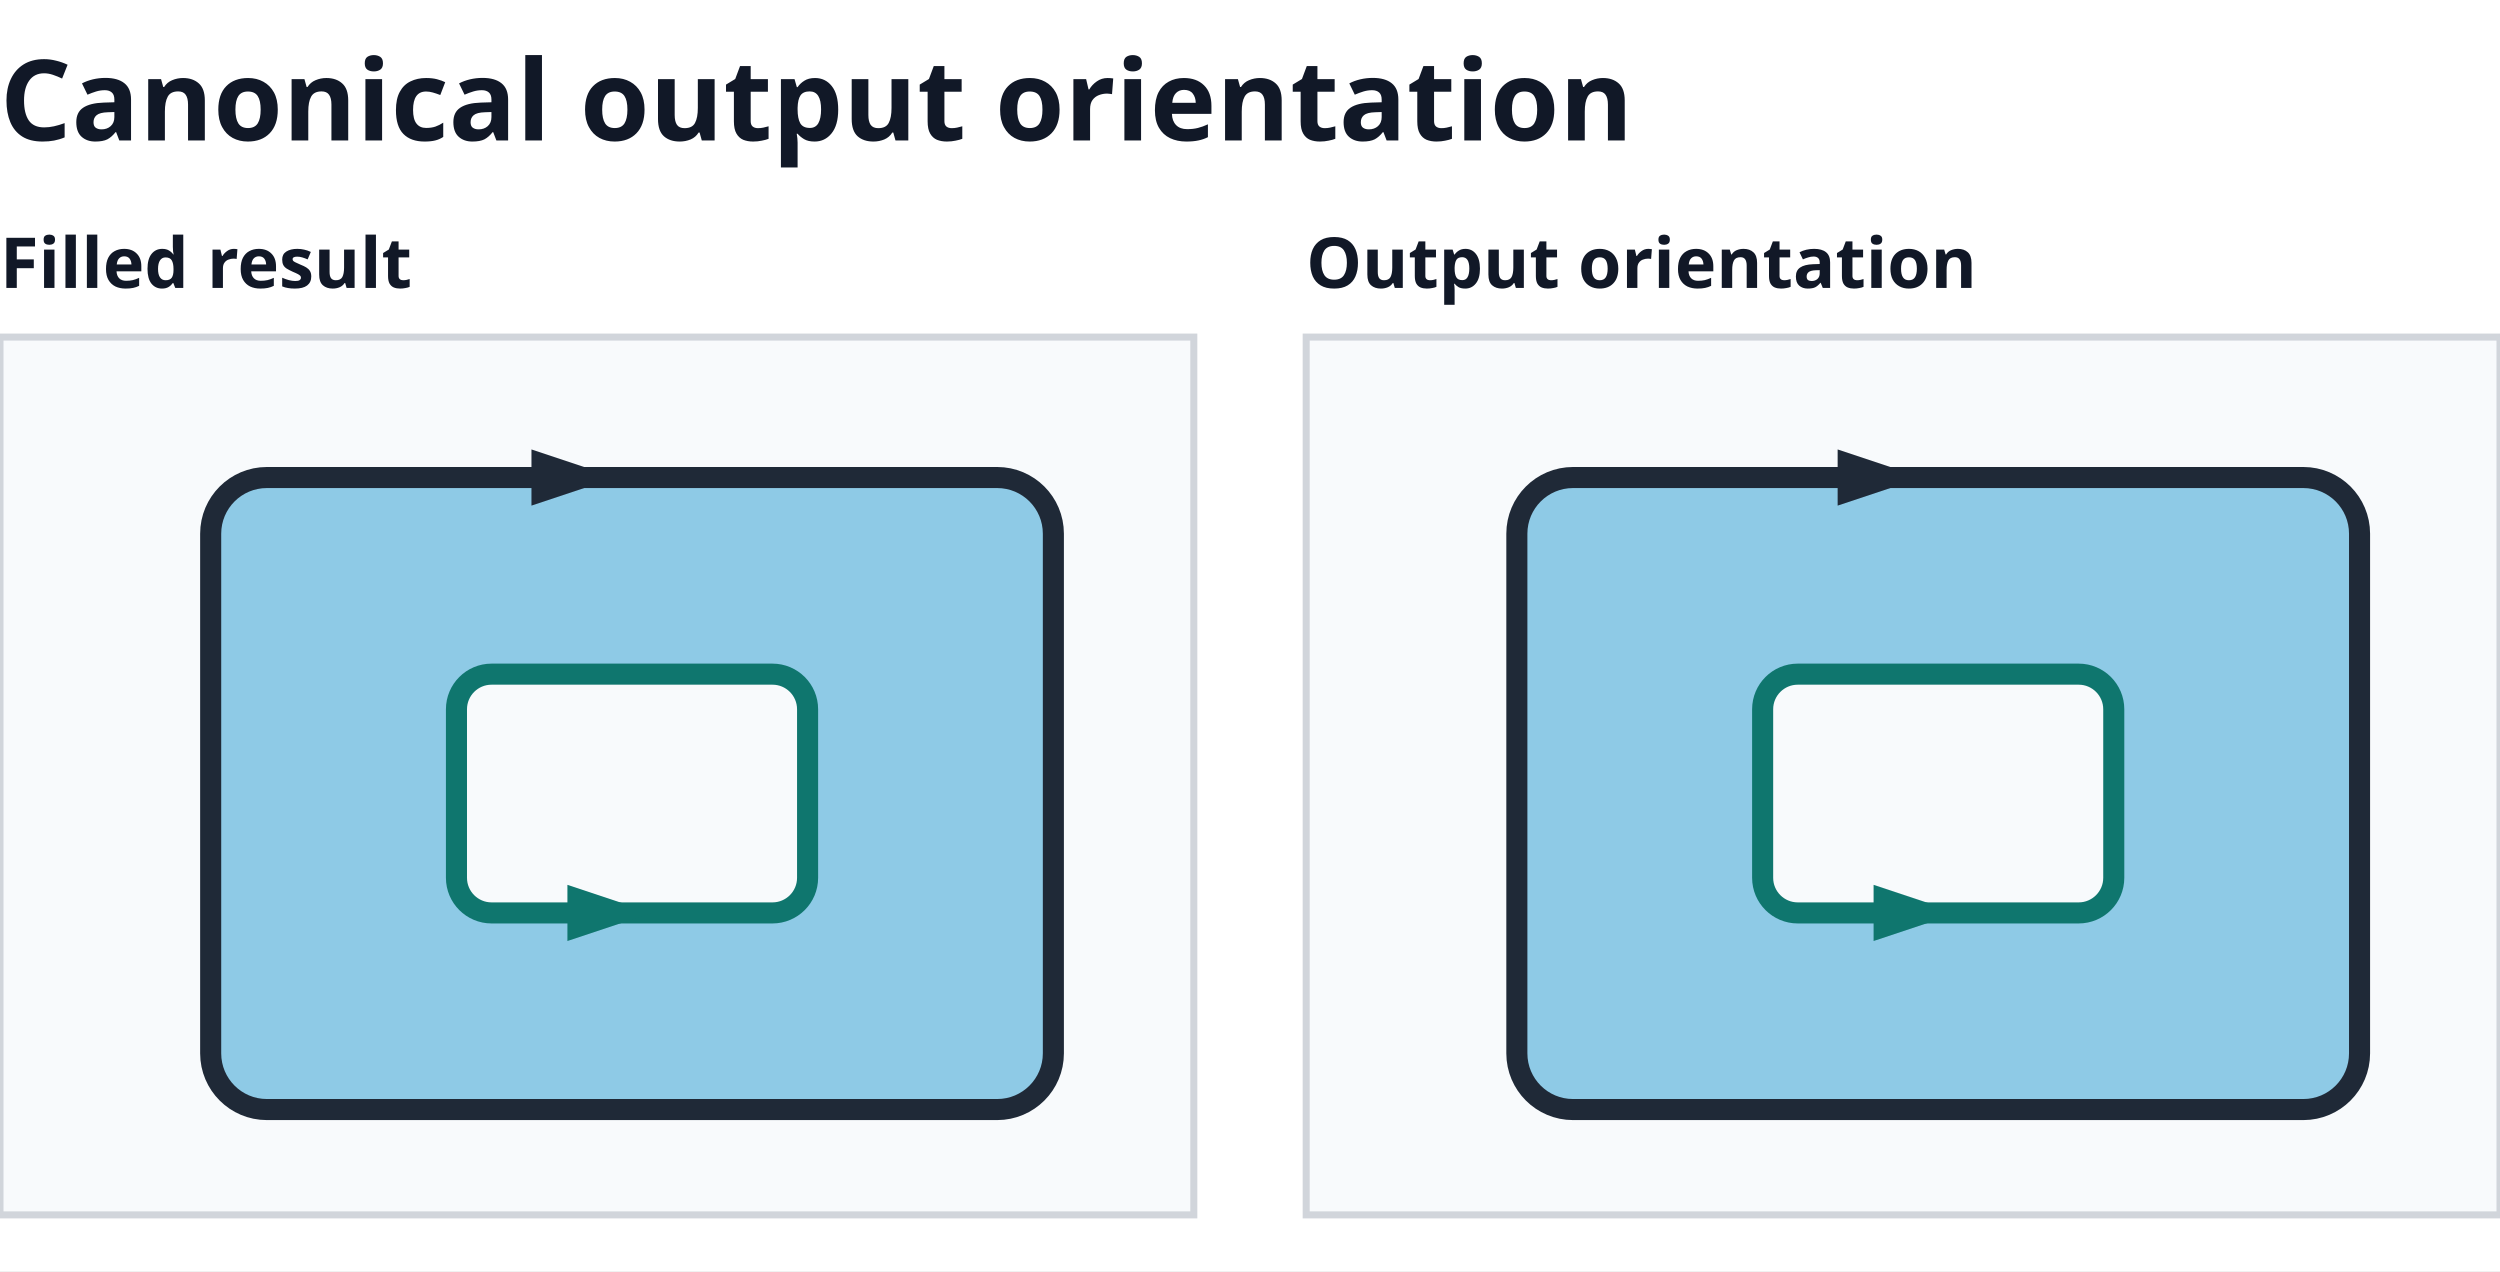
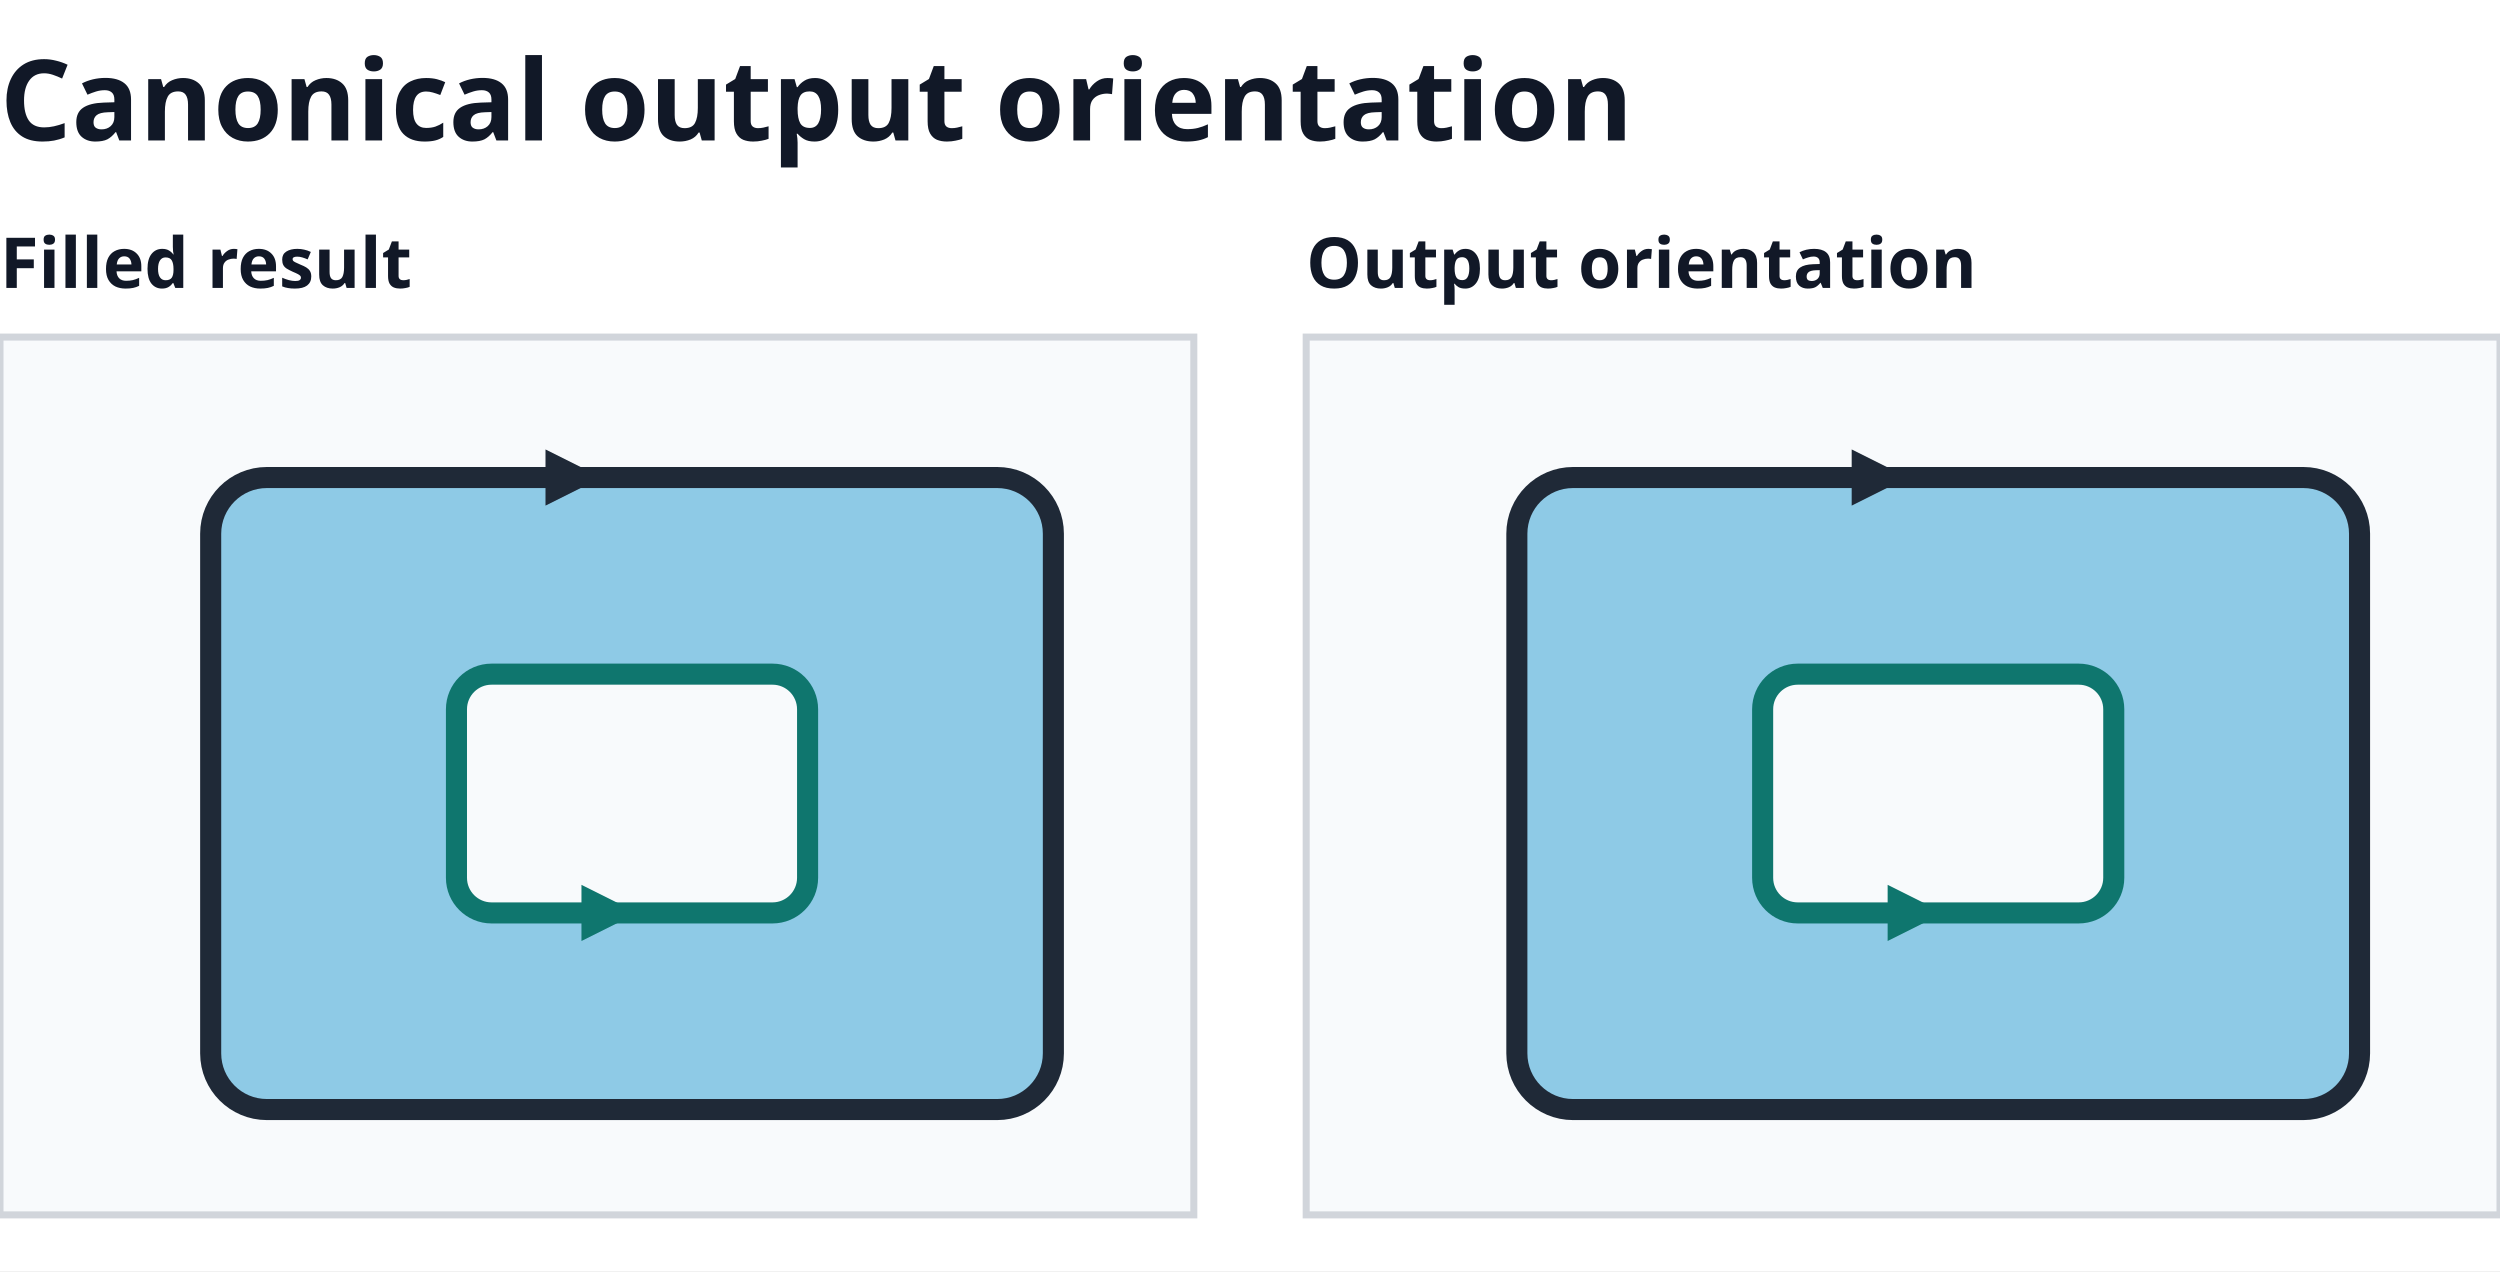
<svg xmlns="http://www.w3.org/2000/svg" viewBox="0 0 356 181">
  <rect x="0" y="0" width="356" height="181" style="fill: #ffffff; stroke: none" />
  <text x="0" y="20" font-size="16" style="fill: #111827; font-family: system-ui, sans-serif; font-weight: 700">Canonical output orientation</text>
  <rect x="0" y="48" width="170" height="125" style="fill: #f8fafc; stroke: #d1d5db; stroke-width: 1" />
  <text x="0" y="41" font-size="10" style="fill: #111827; font-family: system-ui, sans-serif; font-weight: 700">Filled result</text>
  <path d="M 38 68 H 142 A 8 8 0 0 1 150 76 V 150 A 8 8 0 0 1 142 158 H 38 A 8 8 0 0 1 30 150 V 76 A 8 8 0 0 1 38 68 Z M 70 96 A 5 5 0 0 0 65 101 V 125 A 5 5 0 0 0 70 130 H 110 A 5 5 0 0 0 115 125 V 101 A 5 5 0 0 0 110 96 Z" style="fill: #8ecae6; fill-rule: nonzero; stroke: none" />
  <path d="M 38 68 H 142 A 8 8 0 0 1 150 76 V 150 A 8 8 0 0 1 142 158 H 38 A 8 8 0 0 1 30 150 V 76 A 8 8 0 0 1 38 68 Z" style="fill: none; stroke: #1f2937; stroke-width: 3.0; stroke-linejoin: round" />
-   <path d="M 73.68 68 H 89.68" style="fill: none; stroke: #1f2937; stroke-width: 2; stroke-linecap: round" />
-   <path d="M 87.68 68 L 75.68 72 V 64 Z" style="fill: #1f2937; stroke: none" />
+   <path d="M 75.68 68 H 87.68" style="fill: none; stroke: #1f2937; stroke-width: 2; stroke-linecap: round" />
+   <path d="M 85.68 68 L 77.68 72 V 64 Z" style="fill: #1f2937; stroke: none" />
  <path d="M 70 96 A 5 5 0 0 0 65 101 V 125 A 5 5 0 0 0 70 130 H 110 A 5 5 0 0 0 115 125 V 101 A 5 5 0 0 0 110 96 Z" style="fill: none; stroke: #0f766e; stroke-width: 3.0; stroke-linejoin: round" />
-   <path d="M 78.8 130 H 94.8" style="fill: none; stroke: #0f766e; stroke-width: 2; stroke-linecap: round" />
-   <path d="M 92.8 130 L 80.8 134 V 126 Z" style="fill: #0f766e; stroke: none" />
+   <path d="M 80.8 130 H 92.8" style="fill: none; stroke: #0f766e; stroke-width: 2; stroke-linecap: round" />
+   <path d="M 90.8 130 L 82.8 134 V 126 Z" style="fill: #0f766e; stroke: none" />
  <rect x="186" y="48" width="170" height="125" style="fill: #f8fafc; stroke: #d1d5db; stroke-width: 1" />
  <text x="186" y="41" font-size="10" style="fill: #111827; font-family: system-ui, sans-serif; font-weight: 700">Output orientation</text>
  <path d="M 224 68 H 328 A 8 8 0 0 1 336 76 V 150 A 8 8 0 0 1 328 158 H 224 A 8 8 0 0 1 216 150 V 76 A 8 8 0 0 1 224 68 Z M 256 96 A 5 5 0 0 0 251 101 V 125 A 5 5 0 0 0 256 130 H 296 A 5 5 0 0 0 301 125 V 101 A 5 5 0 0 0 296 96 Z" style="fill: #8ecae6; fill-rule: nonzero; stroke: none" />
  <path d="M 224 68 H 328 A 8 8 0 0 1 336 76 V 150 A 8 8 0 0 1 328 158 H 224 A 8 8 0 0 1 216 150 V 76 A 8 8 0 0 1 224 68 Z" style="fill: none; stroke: #1f2937; stroke-width: 3.0; stroke-linejoin: round" />
-   <path d="M 259.68 68 H 275.68" style="fill: none; stroke: #1f2937; stroke-width: 2; stroke-linecap: round" />
-   <path d="M 273.68 68 L 261.68 72 V 64 Z" style="fill: #1f2937; stroke: none" />
+   <path d="M 261.68 68 H 273.68" style="fill: none; stroke: #1f2937; stroke-width: 2; stroke-linecap: round" />
+   <path d="M 271.68 68 L 263.68 72 V 64 Z" style="fill: #1f2937; stroke: none" />
  <path d="M 256 96 A 5 5 0 0 0 251 101 V 125 A 5 5 0 0 0 256 130 H 296 A 5 5 0 0 0 301 125 V 101 A 5 5 0 0 0 296 96 Z" style="fill: none; stroke: #0f766e; stroke-width: 3.0; stroke-linejoin: round" />
-   <path d="M 264.8 130 H 280.8" style="fill: none; stroke: #0f766e; stroke-width: 2; stroke-linecap: round" />
-   <path d="M 278.8 130 L 266.8 134 V 126 Z" style="fill: #0f766e; stroke: none" />
+   <path d="M 266.8 130 H 278.8" style="fill: none; stroke: #0f766e; stroke-width: 2; stroke-linecap: round" />
+   <path d="M 276.8 130 L 268.8 134 V 126 Z" style="fill: #0f766e; stroke: none" />
</svg>
